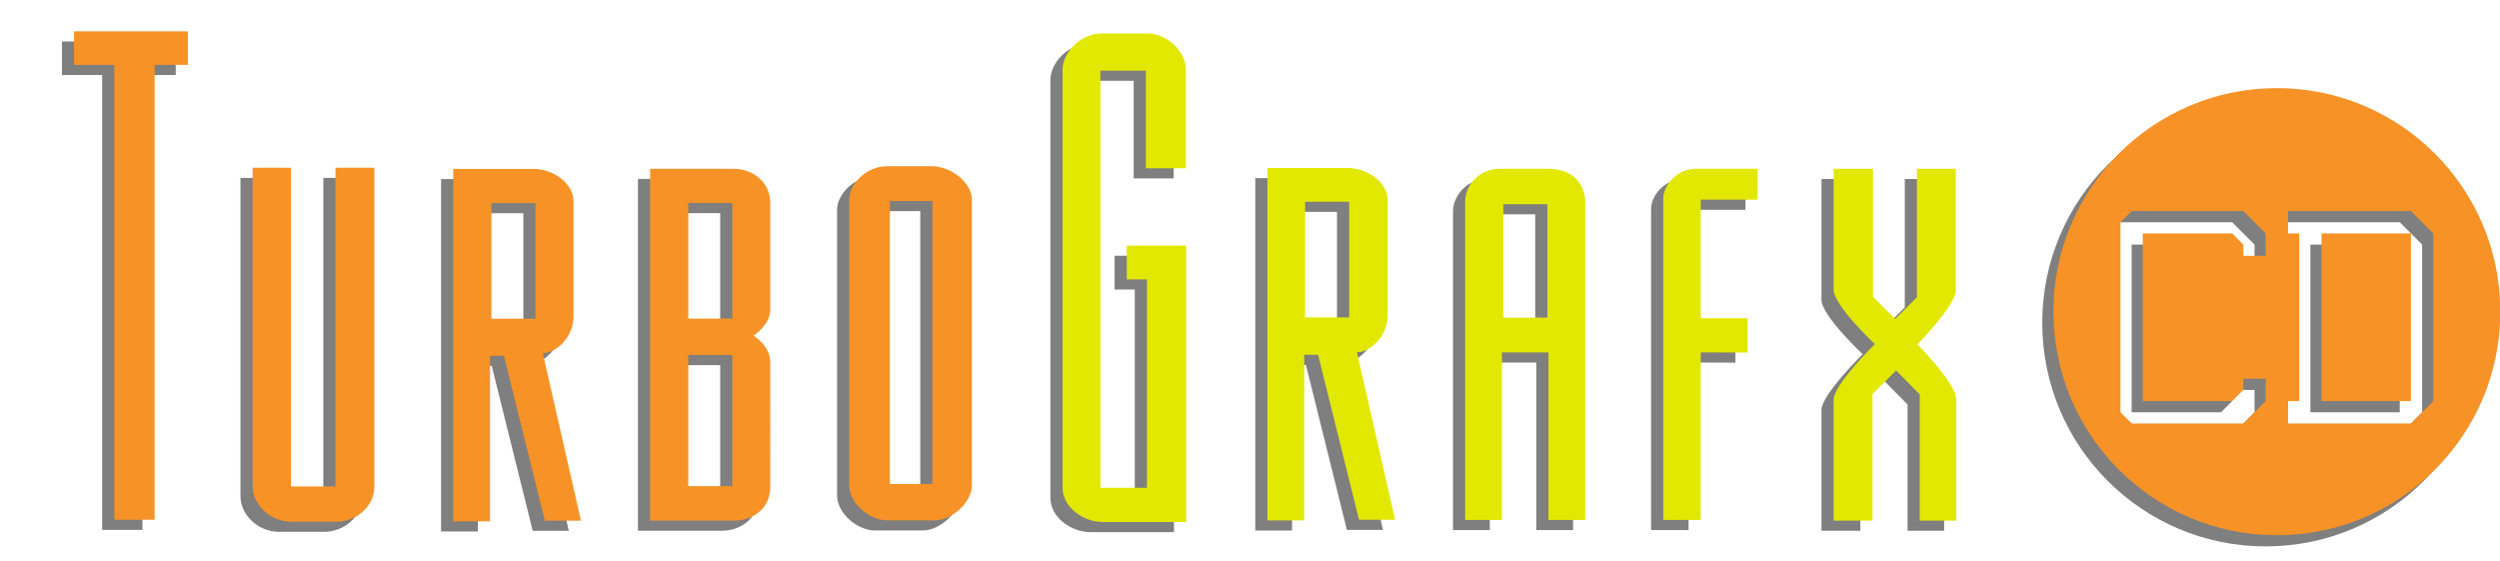
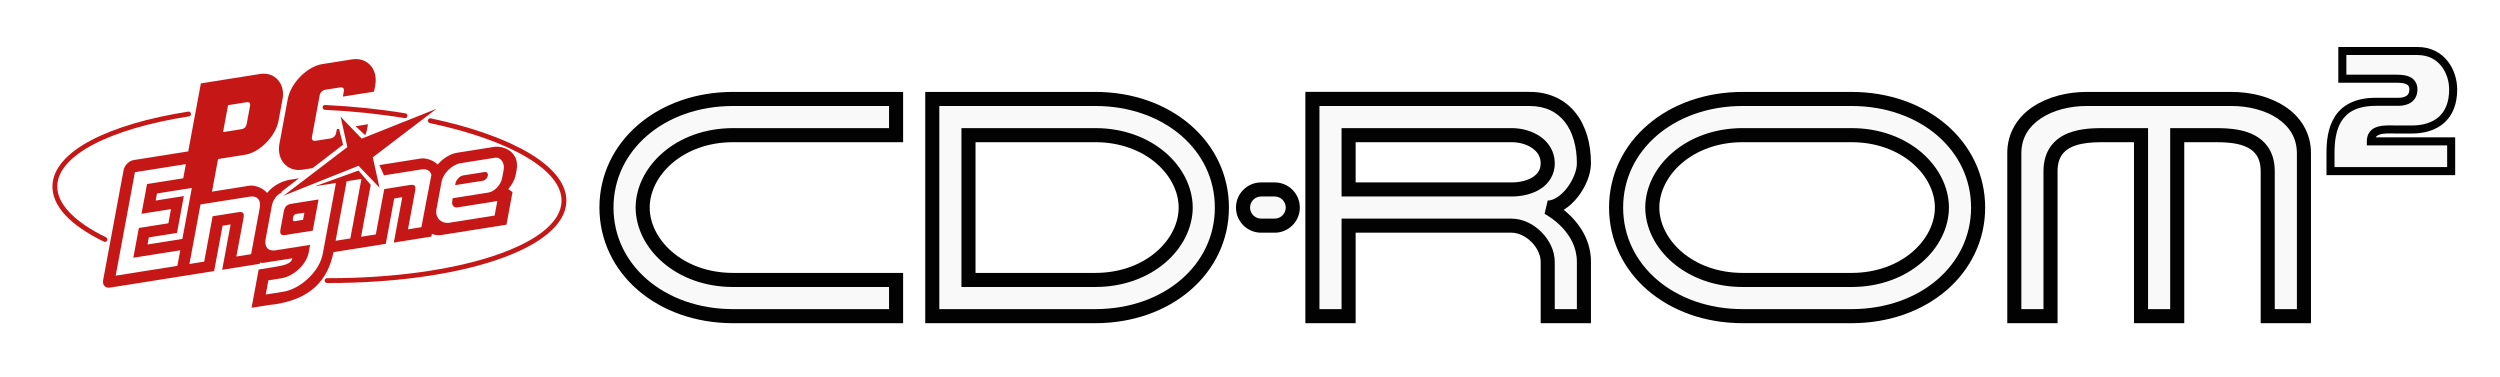
- <svg xmlns="http://www.w3.org/2000/svg" version="1.1" id="Layer_1" x="0px" y="0px" width="580px" height="130px" viewBox="-7.371 -3.275 580 130" enable-background="new -7.371 -3.275 580 130" xml:space="preserve">
+ <svg xmlns="http://www.w3.org/2000/svg" version="1.2" baseProfile="tiny" id="Layer_1" x="0px" y="0px" width="545px" height="82px" viewBox="14.968 80.666 545 82" xml:space="preserve">
  <g>
-     <g id="Layer_2">
-       <g opacity="0.5">
-         <polygon points="7,6.352 33.421,6.352 33.421,14.128 25.688,14.128 25.688,119.657 16.342,119.657 16.342,14.128 7,14.128    " />
-         <path d="M57.354,111.934h10.313V37.997h9.02v73.937c0,4.784-4.349,8.175-8.806,8.175H57.354c-4.71,0-8.914-3.833-8.914-8.271     v-73.84h8.914V111.934z" />
-         <path d="M251.322,56.057h13.776v64.123h-19.412c-4.151,0-9.264-3.177-9.264-7.997V15.25c0-4.072,4.267-8.409,9.06-8.409h10.594     c4.698,0,8.961,4.296,8.961,8.313v22.963h-9.285V15.474h-10.55v96.781h10.794V63.902h-4.675V56.057z" />
-         <path d="M384.532,80.826v38.868h-8.697V45.253c0-3.362,3.343-7.026,7.571-7.026h14.339v7.175h-13.213v27.502h10.877v7.957     L384.532,80.826z" />
-         <path d="M415.385,38.247h9.129v29.65l5.154,5.183l5.047-5.039V38.247h9.019v28.208c0,3.445-8.91,12.52-8.91,12.52     s9.021,9.071,9.021,12.746v28.137h-8.484V90.564l-5.478-5.538l-5.478,5.465v29.369h-9.02V91.79     c0-3.452,9.554-12.885,9.554-12.885s-9.554-8.975-9.554-12.591V38.247z" />
-         <path d="M115.781,81.011c3.061,0,7.13-3.659,7.13-8.556V45.699c0-3.85-4.392-7.434-9.386-7.434H94.999v81.757h8.54v-38.41h3.222     l9.504,38.265h8.377L115.781,81.011z M114.091,73.018H103.86V46.186h10.231V73.018z" />
-         <path d="M304.748,80.797c3.061,0,7.133-3.666,7.133-8.56V45.483c0-3.848-4.394-7.437-9.387-7.437h-18.525v81.762h8.532V81.392     h3.227l9.506,38.265h8.376L304.748,80.797z M302.934,72.709H292.71V45.884h10.224V72.709z" />
-         <path d="M168.56,82.937c-0.039-3.663-3.864-5.98-3.864-5.98s3.864-2.501,3.864-5.979V46.02c0-4.712-4.147-7.777-8.375-7.777     h-19.494v81.615h19.494c3.947,0,8.375-2.466,8.375-7.773C168.56,112.086,168.604,86.598,168.56,82.937z M159.781,111.862h-10.228     v-30.42h10.228V111.862z M159.781,72.996h-10.228V46.167h10.228V72.996z" />
-         <path d="M205.894,37.642h-5.155h-4.994c-5.115,0-8.84,4.372-8.84,7.7v66.281c0,4.285,4.772,8.169,8.801,8.169h11.035     c4.309,0,8.618-4.45,8.618-7.998V45.116C215.359,42.126,211.29,37.642,205.894,37.642z M206.216,111.367h-9.881V45.715h9.881     V111.367z" />
-         <path d="M349.189,38.226h-11.271c-5.076,0-8.056,4.184-8.056,7.473v73.996h8.537V80.826h10.792v38.868h8.538V46.146     C357.729,41.264,354.351,38.226,349.189,38.226z M348.946,72.756h-10.226V46.449h10.226V72.756z" />
+     <g>
+       <path fill="#C61717" d="M37.843,133.394c-0.077,0-0.156-0.018-0.229-0.053c-7.506-3.644-11.381-7.89-11.208-12.282    c0.142-3.616,3.092-7.03,8.534-9.874c5.162-2.697,12.444-4.838,21.058-6.19c0.288-0.046,0.557,0.15,0.602,0.438    c0.045,0.286-0.151,0.557-0.438,0.602c-17.449,2.74-28.447,8.514-28.703,15.067c-0.153,3.886,3.616,7.896,10.615,11.294    c0.262,0.127,0.371,0.439,0.244,0.703C38.226,133.284,38.039,133.394,37.843,133.394z" />
+     </g>
+     <g>
+       <path fill="#C61717" d="M103.273,106.418c-0.029,0-0.058-0.002-0.086-0.007c-5.544-0.91-11.397-1.518-17.396-1.804    c-0.291-0.015-0.515-0.261-0.5-0.552c0.014-0.29,0.265-0.512,0.55-0.5c6.04,0.289,11.933,0.9,17.518,1.817    c0.286,0.047,0.481,0.318,0.433,0.604C103.749,106.235,103.526,106.418,103.273,106.418z" />
+     </g>
+     <g>
+       <path fill="#C61717" d="M86.708,142.36c-0.147,0-0.293,0-0.441-0.001c-0.291-0.001-0.525-0.237-0.524-0.527    s0.235-0.524,0.525-0.524c0.001,0,0.001,0,0.002,0c0.145,0,0.292,0,0.438,0c28.163,0,50.385-7.319,50.678-16.729    c0.103-3.293-2.541-6.633-7.65-9.658c-5.085-3.015-12.375-5.583-21.079-7.429c-0.284-0.062-0.465-0.34-0.406-0.624    c0.06-0.284,0.34-0.465,0.624-0.405c8.814,1.868,16.213,4.48,21.397,7.553c5.458,3.234,8.281,6.897,8.166,10.597    c-0.156,5.003-5.683,9.564-15.563,12.841C113.323,140.62,100.494,142.36,86.708,142.36z" />
+     </g>
+     <polygon fill="#C61717" points="96.238,114.963 110.131,104.373 93.814,110.887 89.228,106.114 90.69,112.728 76.797,123.317    93.116,116.801 97.7,121.575  " />
+     <g>
+       <path fill="#C61717" d="M78.839,128.183c0.199-0.979,0.563-0.838,1.557-0.996l0.926-0.145l-0.289,1.542l-0.925,0.148    C79.114,128.89,78.676,129.156,78.839,128.183z M76.833,126.77l-0.72,3.875c-0.198,1.059,0.123,1.399,1.141,1.238l5.895-0.936    l1.264-6.796l-5.895,0.935C77.498,125.247,77.028,125.712,76.833,126.77z M114.257,120.653l-0.069,0.374l6.082-0.964    c0.48-0.078,0.948-0.563,1.045-1.088c0.096-0.524-0.212-0.887-0.693-0.811l-1.562,0.246l-2.492,0.397l-0.631,0.099    C115.207,119.023,114.405,119.856,114.257,120.653z M71.592,138.178l0.049-0.271c0.209,0.016,0.49,0.097,0.734,0.06l6.32-0.99    c-0.235,1.26-1.9,1.575-4.442,1.979l-2.893,0.46l-1.551,8.34l3.8-0.602c9.356-0.924,12.916-5.76,14.059-11.524l11.401-1.809    l1.837-9.887l0.927-0.147c1.016-0.161,0.866-0.346,0.671,0.711l-1.682,9.044l8.185-1.298l0.112-0.6    c0.617,0.272,1.339,0.368,2.104,0.248l14.155-2.244l1.32-7.106l-0.917-0.652c0.795-0.941,1.415-2.094,1.594-3.061l0.223-1.121    c0.706-4.19-3.158-5.304-4.921-5.023l-8.123,1.289c-1.438,0.229-3.023,1.231-4.176,2.56c-1.066-1.056-2.711-1.466-3.668-1.314    l-9.043,1.435l1.012,2.237l8.156-1.292c1.176-0.188,1.962,0.282,2.177,1.213c-0.086,0.246-2.177,11.379-2.177,11.379l-2.925,0.465    l1.568-8.428c0.194-1.056-0.125-1.396-1.141-1.235l-5.604,0.89l-1.839,9.886l-3.215,0.512l2.104-11.318l-2.646-3.122l-9.526,3.443    l4.515-0.717l0.073-0.01l-2.871,15.446c-0.73,3.923-4.917,7.675-8.63,8.266l-3.8,0.602l0.576-3.09l2.891-0.458    c2.541-0.405,5.402-2.947,5.896-5.607l0.312-1.674l-7.527,1.193c-1.614,0.257-2.49-0.724-2.173-2.429l1.35-7.262    c0.239-1.289,1.044-2.36,2.121-2.918l0.019-0.193l3.776-2.906l-2.206,0.37c-1.173,0.186-3.35,1.065-4.733,2.83    c-1.046-1.247-2.875-1.736-3.905-1.573l-8.113,1.289l1.322-7.107l5.919-0.938c3.151-0.499,6.638-4.043,7.257-7.372l0.89-4.788    c0.62-3.332-1.723-5.95-4.874-5.45l-12.936,2.052l-2.757,14.829l-11.912,1.892c-1.008,0.159-1.989,1.154-2.186,2.22l-4.452,23.942    c-0.198,1.066,0.459,1.801,1.468,1.643l22.729-3.607l1.839-9.886l0.925-0.147c1.019-0.16,0.869-0.343,0.671,0.713l-1.681,9.043    L71.592,138.178z M54.726,132.757l-7.6,1.206l0.286-1.543l6.138-0.977l1.494-8.032l-6.139,0.975l0.286-1.545l7.6-1.206    L54.726,132.757z M54.266,135.229l-0.631,3.397l-13.447,2.134l4.191-22.554l11.109-1.763l-0.575,3.09l-7.893,1.254l-1.205,6.487    l6.43-1.02l-0.574,3.088l-6.431,1.02l-1.208,6.49L54.266,135.229z M69.712,136.078l-3.216,0.509l1.567-8.427    c0.197-1.056-0.123-1.397-1.141-1.237l-5.604,0.89l-1.836,9.887l-3.217,0.511l2.412-12.976l0.075-0.012l10.669-1.691    c1.614-0.258,2.49,0.722,2.172,2.429L69.712,136.078z M90.613,120.168l3.144-0.498l-2.413,12.976l-3.215,0.51l2.41-12.974    L90.613,120.168z M110.116,126.283l1.116-6.002c0.354-1.899,2.394-3.763,4.132-4.039l7.52-1.191    c1.267-0.202,2.147,1.213,1.889,2.599l-0.369,1.931c-0.259,1.386-1.673,2.857-2.939,3.058l-7.806,1.24l-0.112,0.701    c-0.148,0.796,0.38,1.419,1.111,1.302l8.724-1.389l-0.588,3.166l-9.842,1.56C111.213,129.493,109.765,128.183,110.116,126.283z     M63.595,109.462l1.091-5.871l4.092-0.647c0.537-0.085,0.811,0.221,0.704,0.786l-0.746,4.019c-0.107,0.567-0.513,0.979-1.05,1.065    L63.595,109.462z" />
+       <g>
+         <path fill="#C61717" d="M89.753,112.208l-0.869-3.44l-0.489,0.06l-0.158,0.848c-0.109,0.589-0.582,1.067-1.138,1.157     l-3.362,0.532c-0.555,0.089-0.873-0.267-0.763-0.854l1.694-9.114c0.109-0.586,0.582-1.065,1.136-1.153l3.364-0.533     c0.555-0.088,0.872,0.267,0.762,0.853l-0.216,1.16l6.797-1.08l0.259-1.389c0.651-3.507-1.733-6.172-5.052-5.646l-6.503,1.031     c-3.317,0.527-6.868,4.135-7.519,7.641l-1.809,9.73c-0.651,3.508,1.732,6.173,5.051,5.646l2.174-0.343L89.753,112.208z" />
+         <path fill="#C61717" d="M94.571,110.132c0.177-0.477,0.3-0.658,0.391-1.146l0.231-1.238l-2.705,0.43L94.571,110.132z" />
      </g>
    </g>
-     <g id="Ebene_1">
+   </g>
+   <g>
+     <g>
+       <path fill="#F9F9F9" d="M210.313,141.697c0,0-22.097,0-35.514,0c-11.838,0-19.73-7.958-19.73-15.784s7.892-15.784,19.73-15.784    c8.944,0,22.098,0,35.514,0v-7.893c0,0-22.097,0-35.514,0c-15.784,0-27.622,10.26-27.622,23.677    c0,13.416,11.838,23.676,27.622,23.676c17.888,0,35.514,0,35.514,0V141.697z" />
+       <path fill="#020202" d="M210.313,151.123c0,0-17.625,0-35.514,0l0,0c-8.224,0-15.491-2.674-20.73-7.178l0,0    c-5.239-4.496-8.432-10.865-8.426-18.032l0,0c-0.006-7.168,3.187-13.537,8.426-18.033l0,0c5.24-4.504,12.507-7.179,20.73-7.179    l0,0c13.416,0,35.514,0,35.514,0l0,0h1.535v10.962h-1.535c-13.416,0-26.57,0-35.514,0l0,0c-5.574,0.001-10.14,1.869-13.304,4.586    l0,0c-3.167,2.723-4.896,6.275-4.891,9.664l0,0c-0.005,3.388,1.724,6.94,4.891,9.663l0,0c3.165,2.718,7.73,4.585,13.304,4.586l0,0    c13.416,0,35.514,0,35.514,0l0,0v1.535v-1.535h1.535v10.961H210.313L210.313,151.123z M156.069,110.207    c-4.625,3.988-7.352,9.457-7.358,15.706l0,0c0.006,6.249,2.733,11.718,7.358,15.706l0,0c4.626,3.979,11.169,6.435,18.729,6.435    l0,0c14.75,0,29.32,0,33.98,0l0,0v-4.822c-5.235,0-22.685,0-33.98,0l0,0c-12.514-0.001-21.219-8.433-21.264-17.318l0,0    c0.045-8.886,8.75-17.317,21.264-17.318l0,0c8.603,0,21.1,0,33.98,0l0,0v-4.823c-5.235-0.001-22.685-0.001-33.98-0.001l0,0    C167.238,103.771,160.695,106.229,156.069,110.207L156.069,110.207z" />
+     </g>
+     <g>
      <g>
-         <polygon fill="#F79226" points="9.822,4 36.243,4 36.243,11.774 28.51,11.774 28.51,117.306 19.165,117.306 19.165,11.774      9.822,11.774    " />
-         <path fill="#F79226" d="M60.177,109.581H70.49V35.646h9.021v73.936c0,4.785-4.349,8.175-8.807,8.175H60.177     c-4.711,0-8.914-3.833-8.914-8.27V35.646h8.914V109.581z" />
-         <path fill="#E3E800" d="M254.144,53.704h13.777v64.124h-19.412c-4.151,0-9.264-3.178-9.264-7.998V12.897     c0-4.071,4.267-8.409,9.06-8.409h10.593c4.698,0,8.962,4.298,8.962,8.314v22.965h-9.285V13.122h-10.55v96.78h10.794V61.551     h-4.675V53.704z" />
-         <path fill="#E3E800" d="M387.354,78.475v38.868h-8.697V42.9c0-3.362,3.343-7.026,7.571-7.026h14.339v7.175h-13.213v27.503h10.877     v7.957L387.354,78.475z" />
-         <path fill="#E3E800" d="M418.206,35.894h9.13v29.65l5.155,5.183l5.046-5.038V35.894h9.02v28.21c0,3.445-8.91,12.521-8.91,12.521     s9.019,9.07,9.019,12.746v28.137h-8.483V88.213l-5.478-5.539l-5.478,5.467v29.368h-9.021V89.438     c0-3.452,9.556-12.885,9.556-12.885s-9.556-8.975-9.556-12.59V35.894z" />
-         <path fill="#F79226" d="M118.604,78.658c3.061,0,7.129-3.659,7.129-8.555V43.347c0-3.849-4.39-7.435-9.385-7.435H97.821v81.758     h8.54V79.26h3.223l9.504,38.266h8.377L118.604,78.658z M116.913,70.665h-10.231V43.834h10.231V70.665z" />
-         <path fill="#E3E800" d="M307.57,78.445c3.062,0,7.133-3.666,7.133-8.561V43.131c0-3.85-4.393-7.437-9.385-7.437h-18.526v81.761     h8.533V79.039h3.226l9.506,38.266h8.376L307.57,78.445z M305.757,70.357h-10.225V43.529h10.225V70.357z" />
-         <path fill="#F79226" d="M171.383,80.584c-0.04-3.663-3.864-5.98-3.864-5.98s3.864-2.501,3.864-5.979V43.667     c0-4.712-4.146-7.775-8.375-7.775h-19.494v81.616h19.494c3.947,0,8.375-2.467,8.375-7.775     C171.383,109.733,171.426,84.245,171.383,80.584z M162.604,109.511h-10.229V79.09h10.229V109.511z M162.604,70.645h-10.229     V43.816h10.229V70.645z" />
-         <path fill="#F79226" d="M208.717,35.288h-5.155h-4.995c-5.116,0-8.84,4.374-8.84,7.7v66.282c0,4.285,4.772,8.171,8.801,8.171     h11.035c4.309,0,8.619-4.45,8.619-7.997v-66.68C218.182,39.776,214.112,35.288,208.717,35.288z M209.039,109.016h-9.881V43.363     h9.881V109.016z" />
-         <path fill="#E3E800" d="M352.013,35.874h-11.271c-5.078,0-8.058,4.184-8.058,7.474v73.996h8.537V78.475h10.793v38.868h8.538     V43.794C360.552,38.913,357.174,35.874,352.013,35.874z M351.768,70.404h-10.223V44.097h10.223V70.404z" />
+         <path fill="#F9F9F9" d="M418.575,102.236h-23.676c-15.785,0-27.622,10.26-27.622,23.677c0,13.416,11.837,23.676,27.622,23.676     h23.676c15.784,0,27.621-10.26,27.621-23.676C446.196,112.496,434.359,102.236,418.575,102.236z M418.575,141.697h-23.676     c-11.838,0-19.73-7.958-19.73-15.784s7.893-15.784,19.73-15.784h23.676c11.838,0,19.729,7.958,19.729,15.784     S430.413,141.697,418.575,141.697z" />
      </g>
-     </g>
-     <g opacity="0.5">
      <g>
-         <path d="M528.855,92.37h20.746V53.472h-20.746V92.37z M518.482,19.764c-28.642,0-51.862,23.218-51.862,51.861     c0,28.643,23.221,51.863,51.862,51.863c28.644,0,51.863-23.221,51.863-51.863C570.346,42.982,547.126,19.764,518.482,19.764z      M515.891,58.66h-5.188v-2.593l-2.593-2.595h-20.745V92.37h20.745l2.593-2.594v-2.592h5.188v5.186l-5.188,5.186h-25.932     l-2.592-2.592V50.88l2.592-2.594h25.932l5.188,5.186V58.66z M554.787,92.37l-5.186,5.186h-28.525V92.37h2.592V53.472h-2.592     v-5.186h28.525l5.186,5.186V92.37z" />
+         <path fill="#020202" d="M394.899,151.123c-8.224,0-15.492-2.673-20.729-7.178l0,0c-5.241-4.496-8.433-10.865-8.427-18.032l0,0     c-0.006-7.168,3.186-13.537,8.427-18.033l0,0c5.237-4.504,12.506-7.178,20.729-7.178l0,0h23.676v1.534v1.535h-23.676     c-7.563,0-14.104,2.457-18.73,6.435l0,0c-4.625,3.989-7.352,9.457-7.357,15.707l0,0c0.006,6.249,2.732,11.718,7.357,15.706l0,0     c4.626,3.979,11.168,6.436,18.73,6.436l0,0h23.676c7.56,0,14.104-2.457,18.729-6.436l0,0c4.625-3.988,7.353-9.457,7.358-15.706     l0,0c-0.006-6.25-2.733-11.718-7.358-15.707l0,0c-4.626-3.978-11.17-6.435-18.729-6.435l0,0v-1.535v-1.534     c8.223,0,15.491,2.674,20.73,7.178l0,0c5.239,4.496,8.431,10.865,8.426,18.033l0,0c0.005,7.167-3.187,13.536-8.426,18.032l0,0     c-5.239,4.505-12.508,7.178-20.73,7.178l0,0H394.899L394.899,151.123z M394.899,143.231     c-12.514-0.001-21.221-8.434-21.266-17.318l0,0c0.045-8.886,8.752-17.317,21.266-17.319l0,0h23.676     c12.514,0.002,21.219,8.434,21.264,17.319l0,0c-0.045,8.885-8.75,17.317-21.264,17.318l0,0v-1.535v-1.534     c5.573-0.001,10.14-1.868,13.303-4.586l0,0c3.168-2.722,4.897-6.275,4.893-9.663l0,0c0.005-3.389-1.725-6.941-4.893-9.664l0,0     c-3.163-2.717-7.729-4.585-13.303-4.586l0,0h-23.676c-5.575,0.001-10.141,1.869-13.305,4.586l0,0     c-3.167,2.723-4.896,6.275-4.892,9.664l0,0c-0.005,3.388,1.725,6.941,4.892,9.663l0,0c3.164,2.718,7.729,4.585,13.305,4.586l0,0     h23.676v1.534v1.535H394.899L394.899,143.231z" />
      </g>
    </g>
    <g>
      <g>
-         <path fill="#F79226" d="M521.076,17.169c-28.644,0-51.863,23.22-51.863,51.863c0,28.644,23.22,51.863,51.863,51.863     c28.643,0,51.862-23.22,51.862-51.863C572.938,40.39,549.719,17.169,521.076,17.169z M518.482,56.067h-5.187v-2.595l-2.593-2.592     h-20.746v38.896h20.746l2.593-2.592v-2.594h5.187v5.186l-5.187,5.188h-25.931l-2.594-2.594V48.287l2.594-2.594h25.931     l5.187,5.188V56.067z M557.379,89.776l-5.185,5.188h-28.526v-5.188h2.595V50.88h-2.595v-5.188h28.526l5.185,5.188V89.776z      M531.448,89.776h20.746V50.88h-20.746V89.776z" />
+         <path fill="#F9F9F9" d="M253.72,102.236c-17.889,0-35.515,0-35.515,0v47.353c0,0,22.098,0,35.515,0     c15.784,0,27.621-10.26,27.621-23.676C281.341,112.496,269.504,102.236,253.72,102.236z M253.72,141.697     c-7.26,0-15.947,0-27.622,0v-31.568c8.769,0,18.894,0,27.622,0c11.838,0,19.729,7.958,19.729,15.784     S265.558,141.697,253.72,141.697z" />
      </g>
+       <g>
+         <path fill="#020202" d="M230.931,151.123c-7.202,0-12.713,0-12.725,0l0,0h-1.535v-50.422h1.535c0.01,0,4.406,0,11.048,0l0,0     c6.642,0,15.521,0,24.464,0l0,0v1.536v1.534c-8.944-0.001-17.822-0.001-24.464,0l0,0c-4.315-0.001-7.683-0.001-9.515-0.001l0,0     v44.283c2.124,0.001,6.262,0.001,11.192,0.001l0,0c7.201-0.001,16.08-0.001,22.788,0l0,0c7.561-0.001,14.104-2.457,18.73-6.436     l0,0c4.626-3.988,7.353-9.457,7.357-15.706l0,0c-0.004-6.249-2.73-11.718-7.357-15.706l0,0     c-4.625-3.979-11.169-6.436-18.73-6.437l0,0v-1.533v-1.535c8.224-0.001,15.493,2.674,20.729,7.178l0,0     c5.242,4.496,8.434,10.865,8.428,18.033l0,0c0.006,7.167-3.186,13.536-8.428,18.032l0,0c-5.237,4.504-12.506,7.178-20.729,7.178     l0,0C247.011,151.123,238.132,151.123,230.931,151.123L230.931,151.123z M226.098,143.231h-1.535v-34.637h1.535     c8.769,0,18.894,0,27.621,0l0,0c12.516,0.001,21.22,8.433,21.265,17.318l0,0c-0.045,8.886-8.749,17.317-21.265,17.318l0,0v-1.534     v-1.535c5.574-0.001,10.142-1.868,13.304-4.586l0,0c3.167-2.723,4.896-6.275,4.892-9.663l0,0     c0.004-3.389-1.725-6.941-4.892-9.664l0,0c-3.163-2.717-7.73-4.585-13.304-4.586l0,0c-8.222,0-17.686,0-26.087,0l0,0v28.499     c10.908,0,19.148,0,26.087,0l0,0v1.535v1.534C246.458,143.231,237.773,143.231,226.098,143.231L226.098,143.231z" />
+       </g>
+     </g>
+     <g>
+       <g>
+         <path fill="#F9F9F9" d="M352.369,125.913c3.946,0,7.893-5.7,7.893-9.646c0-7.892-3.946-14.03-11.839-14.03     c-7.891,0-47.352,0-47.352,0v47.353h7.893v-19.73c11.838,0,31.568,0,35.514,0s7.892,3.947,7.892,7.893c0,3.946,0,11.838,0,11.838     h7.893c0,0,0-3.945,0-11.838S352.369,125.913,352.369,125.913z M344.478,121.967c-7.892,0-35.514,0-35.514,0v-11.838     c0,0,27.622,0,35.514,0c3.945,0,7.892,2.192,7.892,6.138C352.369,120.213,348.423,121.967,344.478,121.967z" />
+       </g>
+       <g>
+         <path fill="#020202" d="M350.836,151.123v-1.534c-0.002,0-0.002-7.893,0-11.838l0,0c0.01-1.452-0.768-3.1-2.018-4.341l0,0     c-1.241-1.249-2.889-2.028-4.341-2.018l0,0c-3.779,0-22.044,0-33.979,0l0,0v19.73h-10.962v-50.422h1.535     c0.021,0,9.865,0,20.717,0l0,0c10.851,0,22.689,0,26.635,0l0,0c4.344-0.02,7.854,1.758,10.089,4.646l0,0     c2.245,2.88,3.281,6.725,3.284,10.92l0,0c-0.021,2.476-1.142,5.081-2.786,7.24l0,0c-0.887,1.135-1.942,2.173-3.152,2.898l0,0     c0.491,0.396,1.016,0.854,1.544,1.382l0,0c2.143,2.137,4.395,5.479,4.395,9.964l0,0c0,7.893,0,11.838,0,11.838l0,0v1.534H350.836     L350.836,151.123z M358.727,148.055c0-1.819,0-5.253,0.001-10.304l0,0c-0.001-3.198-1.487-5.653-3.162-7.448l0,0     c-1.666-1.781-3.488-2.812-3.829-2.989l0,0c-0.046-0.024-0.053-0.028-0.053-0.028l0,0l0.686-1.373l-0.686,1.373l0.686-2.907     c1.202,0.042,2.908-1.025,4.211-2.745l0,0c1.314-1.678,2.168-3.895,2.147-5.366l0,0c0.002-3.696-0.934-6.866-2.635-9.028l0,0     c-1.71-2.154-4.12-3.447-7.67-3.468l0,0c-6.96,0-38.471,0-45.816,0l0,0v44.284h4.822v-19.73h1.535c11.838,0,31.567,0,35.514,0     l0,0c2.493,0.011,4.792,1.206,6.511,2.915l0,0c1.711,1.719,2.904,4.019,2.915,6.512l0,0c0,2.864,0,7.808,0,10.304l0,0H358.727     L358.727,148.055z M323.762,123.502c-7.893,0-14.783,0-14.798,0l0,0h-1.535v-14.908h1.535c0.015,0,6.905,0,14.798,0l0,0     c7.892,0,16.77,0,20.716,0l0,0c2.255,0.005,4.506,0.608,6.309,1.87l0,0c1.799,1.238,3.134,3.295,3.117,5.803l0,0     c0.028,2.512-1.362,4.521-3.182,5.629l0,0c-1.822,1.138-4.047,1.6-6.244,1.606l0,0v-1.535v-1.534     c1.748,0.005,3.471-0.409,4.608-1.135l0,0c1.14-0.755,1.724-1.597,1.75-3.031l0,0c-0.017-1.438-0.655-2.449-1.815-3.293l0,0     c-1.158-0.823-2.852-1.315-4.543-1.311l0,0c-3.946,0-12.824,0-20.716,0l0,0c-5.657,0-10.8,0-13.264,0l0,0v8.77     c2.464,0,7.606,0,13.264,0l0,0c7.892,0,16.77,0,20.716,0l0,0v1.534v1.535C340.531,123.502,331.653,123.502,323.762,123.502     L323.762,123.502z" />
+       </g>
+     </g>
+     <g>
+       <path fill="#F9F9F9" d="M289.892,129.858c-2.18,0-3.946-1.767-3.946-3.945s1.767-3.946,3.946-3.946h2.959    c2.18,0,3.946,1.768,3.946,3.946s-1.767,3.945-3.946,3.945H289.892z" />
+       <path fill="#020202" d="M289.891,131.393v-1.534v-1.534l2.96-0.001c1.331-0.001,2.409-1.079,2.411-2.41l0,0    c-0.002-1.332-1.08-2.41-2.411-2.412l0,0l-2.96,0.001c-1.331,0.001-2.408,1.079-2.411,2.411l0,0    c0.003,1.331,1.08,2.409,2.411,2.41l0,0v1.535V131.393c-3.027,0-5.479-2.452-5.479-5.479l0,0c0-3.027,2.452-5.48,5.479-5.48l0,0    h2.96c3.027,0,5.479,2.453,5.48,5.48l0,0c-0.001,3.027-2.453,5.479-5.48,5.479l0,0H289.891L289.891,131.393z" />
+     </g>
+     <g>
+       <path fill="#F9F9F9" d="M481.712,110.129v39.46h7.892v-39.46h7.893c3.945,0,11.837,0,11.837,7.892c0,7.893,0,31.568,0,31.568    h7.893v-35.514c0-7.893-7.893-11.839-15.784-11.839c-3.945,0-27.622,0-31.568,0c-7.893,0-15.784,3.946-15.784,11.839    c0,7.892,0,23.676,0,35.514h7.892c0,0,0-23.676,0-31.568c0-7.892,7.893-7.892,11.839-7.892H481.712z" />
+       <path fill="#020202" d="M507.798,151.123v-1.534c0,0,0-23.676,0-31.568l0,0c-0.004-1.723-0.413-2.84-1.003-3.664l0,0    c-0.594-0.82-1.429-1.397-2.471-1.816l0,0c-2.078-0.843-4.871-0.887-6.828-0.876l0,0l-6.358-0.001v39.46h-10.961v-39.459h-6.358    c-1.473-0.003-3.402,0.007-5.16,0.382l0,0c-1.775,0.376-3.263,1.088-4.139,2.311l0,0c-0.591,0.824-0.999,1.941-1.005,3.664l0,0    c0,7.893,0,31.568,0,31.568l0,0v1.534h-10.961v-1.534c0-11.838,0-27.622,0-35.514l0,0c-0.02-4.483,2.326-7.994,5.616-10.157l0,0    c3.291-2.185,7.504-3.211,11.703-3.216l0,0c3.945-0.001,27.623-0.001,31.568,0l0,0c4.198,0.005,8.41,1.031,11.702,3.216l0,0    c3.29,2.163,5.637,5.674,5.616,10.157l0,0v37.048H507.798L507.798,151.123z M515.691,148.055v-33.979    c-0.022-3.41-1.621-5.817-4.25-7.603l0,0c-2.628-1.761-6.308-2.706-10-2.702l0,0c-3.947,0-27.623,0-31.568,0l0,0    c-3.694-0.004-7.374,0.941-10.001,2.702l0,0c-2.63,1.785-4.229,4.192-4.249,7.603l0,0c0,7.554,0,22.345,0,33.979l0,0h4.823    c-0.002-5.372-0.002-23.355,0-30.034l0,0c-0.006-2.224,0.572-4.065,1.584-5.46l0,0c1.011-1.399,2.395-2.302,3.82-2.87l0,0    c2.855-1.129,5.981-1.086,7.968-1.096l0,0h7.892v1.534v-1.534h1.535v39.46h4.822v-39.46h9.429    c1.484,0.001,3.624-0.009,5.797,0.448l0,0c2.155,0.457,4.46,1.411,5.989,3.518l0,0c1.013,1.395,1.591,3.236,1.585,5.46l0,0    c0,6.679,0,24.662,0,30.034l0,0H515.691L515.691,148.055z" />
+     </g>
+     <g>
+       <path fill="#F9F9F9" d="M537.763,108.902c0,0-0.946,0,2.937,0c5.259,0,9.062-2.685,9.062-8.726c0-3.883-2.46-8.39-7.766-8.39    c-3.884,0-12.514,0-16.397,0v6.04c0,0,8.014,0,11.896,0c1.696,0,3.598,0.281,3.598,2.35c0,1.958-1.512,2.685-3.262,2.685h-4.916    c-8.827,0-9.896,6.299-9.896,11.219v3.884h26.305v-6.479h-17.504C531.818,108.465,535.174,108.902,537.763,108.902z" />
+       <path fill="#020202" d="M522.139,118.84v-4.76c0.005-2.52,0.255-5.478,1.772-7.919l0,0c1.514-2.459,4.391-4.201,9-4.176l0,0h4.918    c0.758,0.003,1.399-0.169,1.777-0.445l0,0c0.369-0.283,0.588-0.607,0.606-1.363l0,0c-0.039-0.757-0.219-0.902-0.664-1.159l0,0    c-0.46-0.229-1.257-0.317-2.056-0.313l0,0c-3.883,0-11.896,0-11.896,0l0,0h-0.876V90.91h0.876c3.883,0,12.513,0,16.397,0l0,0    c2.904-0.01,5.146,1.271,6.559,3.071l0,0c1.422,1.8,2.082,4.071,2.085,6.195l0,0c0.008,3.196-1.03,5.675-2.854,7.284l0,0    c-1.82,1.611-4.313,2.318-7.085,2.318l0,0c-1.307,0-2.066,0-2.498,0l0,0c-0.224,0-0.357,0-0.438,0l0,0c-0.001,0-0.102,0-0.102,0    l0,0c-0.01,0-0.017,0-0.024,0l0,0c-0.564-0.003-1.142-0.022-1.691-0.022l0,0c-1.02-0.007-1.956,0.084-2.486,0.343l0,0    c-0.275,0.153-0.466,0.278-0.587,0.508l0,0h17.327v8.232H522.139L522.139,118.84z M525.397,107.091    c-1.224,1.938-1.51,4.59-1.504,6.989l0,0v3.007h24.554v-4.726H530.94v-0.877c-0.043-1.423,0.749-2.54,1.778-2.975l0,0    c1.007-0.459,2.133-0.5,3.227-0.507l0,0c0.634,0,1.255,0.022,1.817,0.022l0,0c0.236,0,0.961,0,2.937,0l0,0    c2.488,0,4.524-0.635,5.921-1.877l0,0c1.393-1.242,2.256-3.128,2.263-5.972l0,0c0.005-1.76-0.567-3.681-1.702-5.106l0,0    c-1.143-1.424-2.787-2.396-5.186-2.406l0,0c-3.614,0-11.336,0-15.521,0l0,0v4.287c2.185,0,7.916,0,11.019,0l0,0    c0.896,0.005,1.896,0.057,2.813,0.483l0,0c0.929,0.401,1.698,1.431,1.661,2.742l0,0c0.017,1.202-0.518,2.221-1.34,2.79l0,0    c-0.815,0.576-1.806,0.768-2.798,0.772l0,0h-4.918C528.694,103.764,526.624,105.171,525.397,107.091L525.397,107.091z     M537.763,108.902v-0.877V108.902L537.763,108.902z" />
    </g>
  </g>
</svg>
